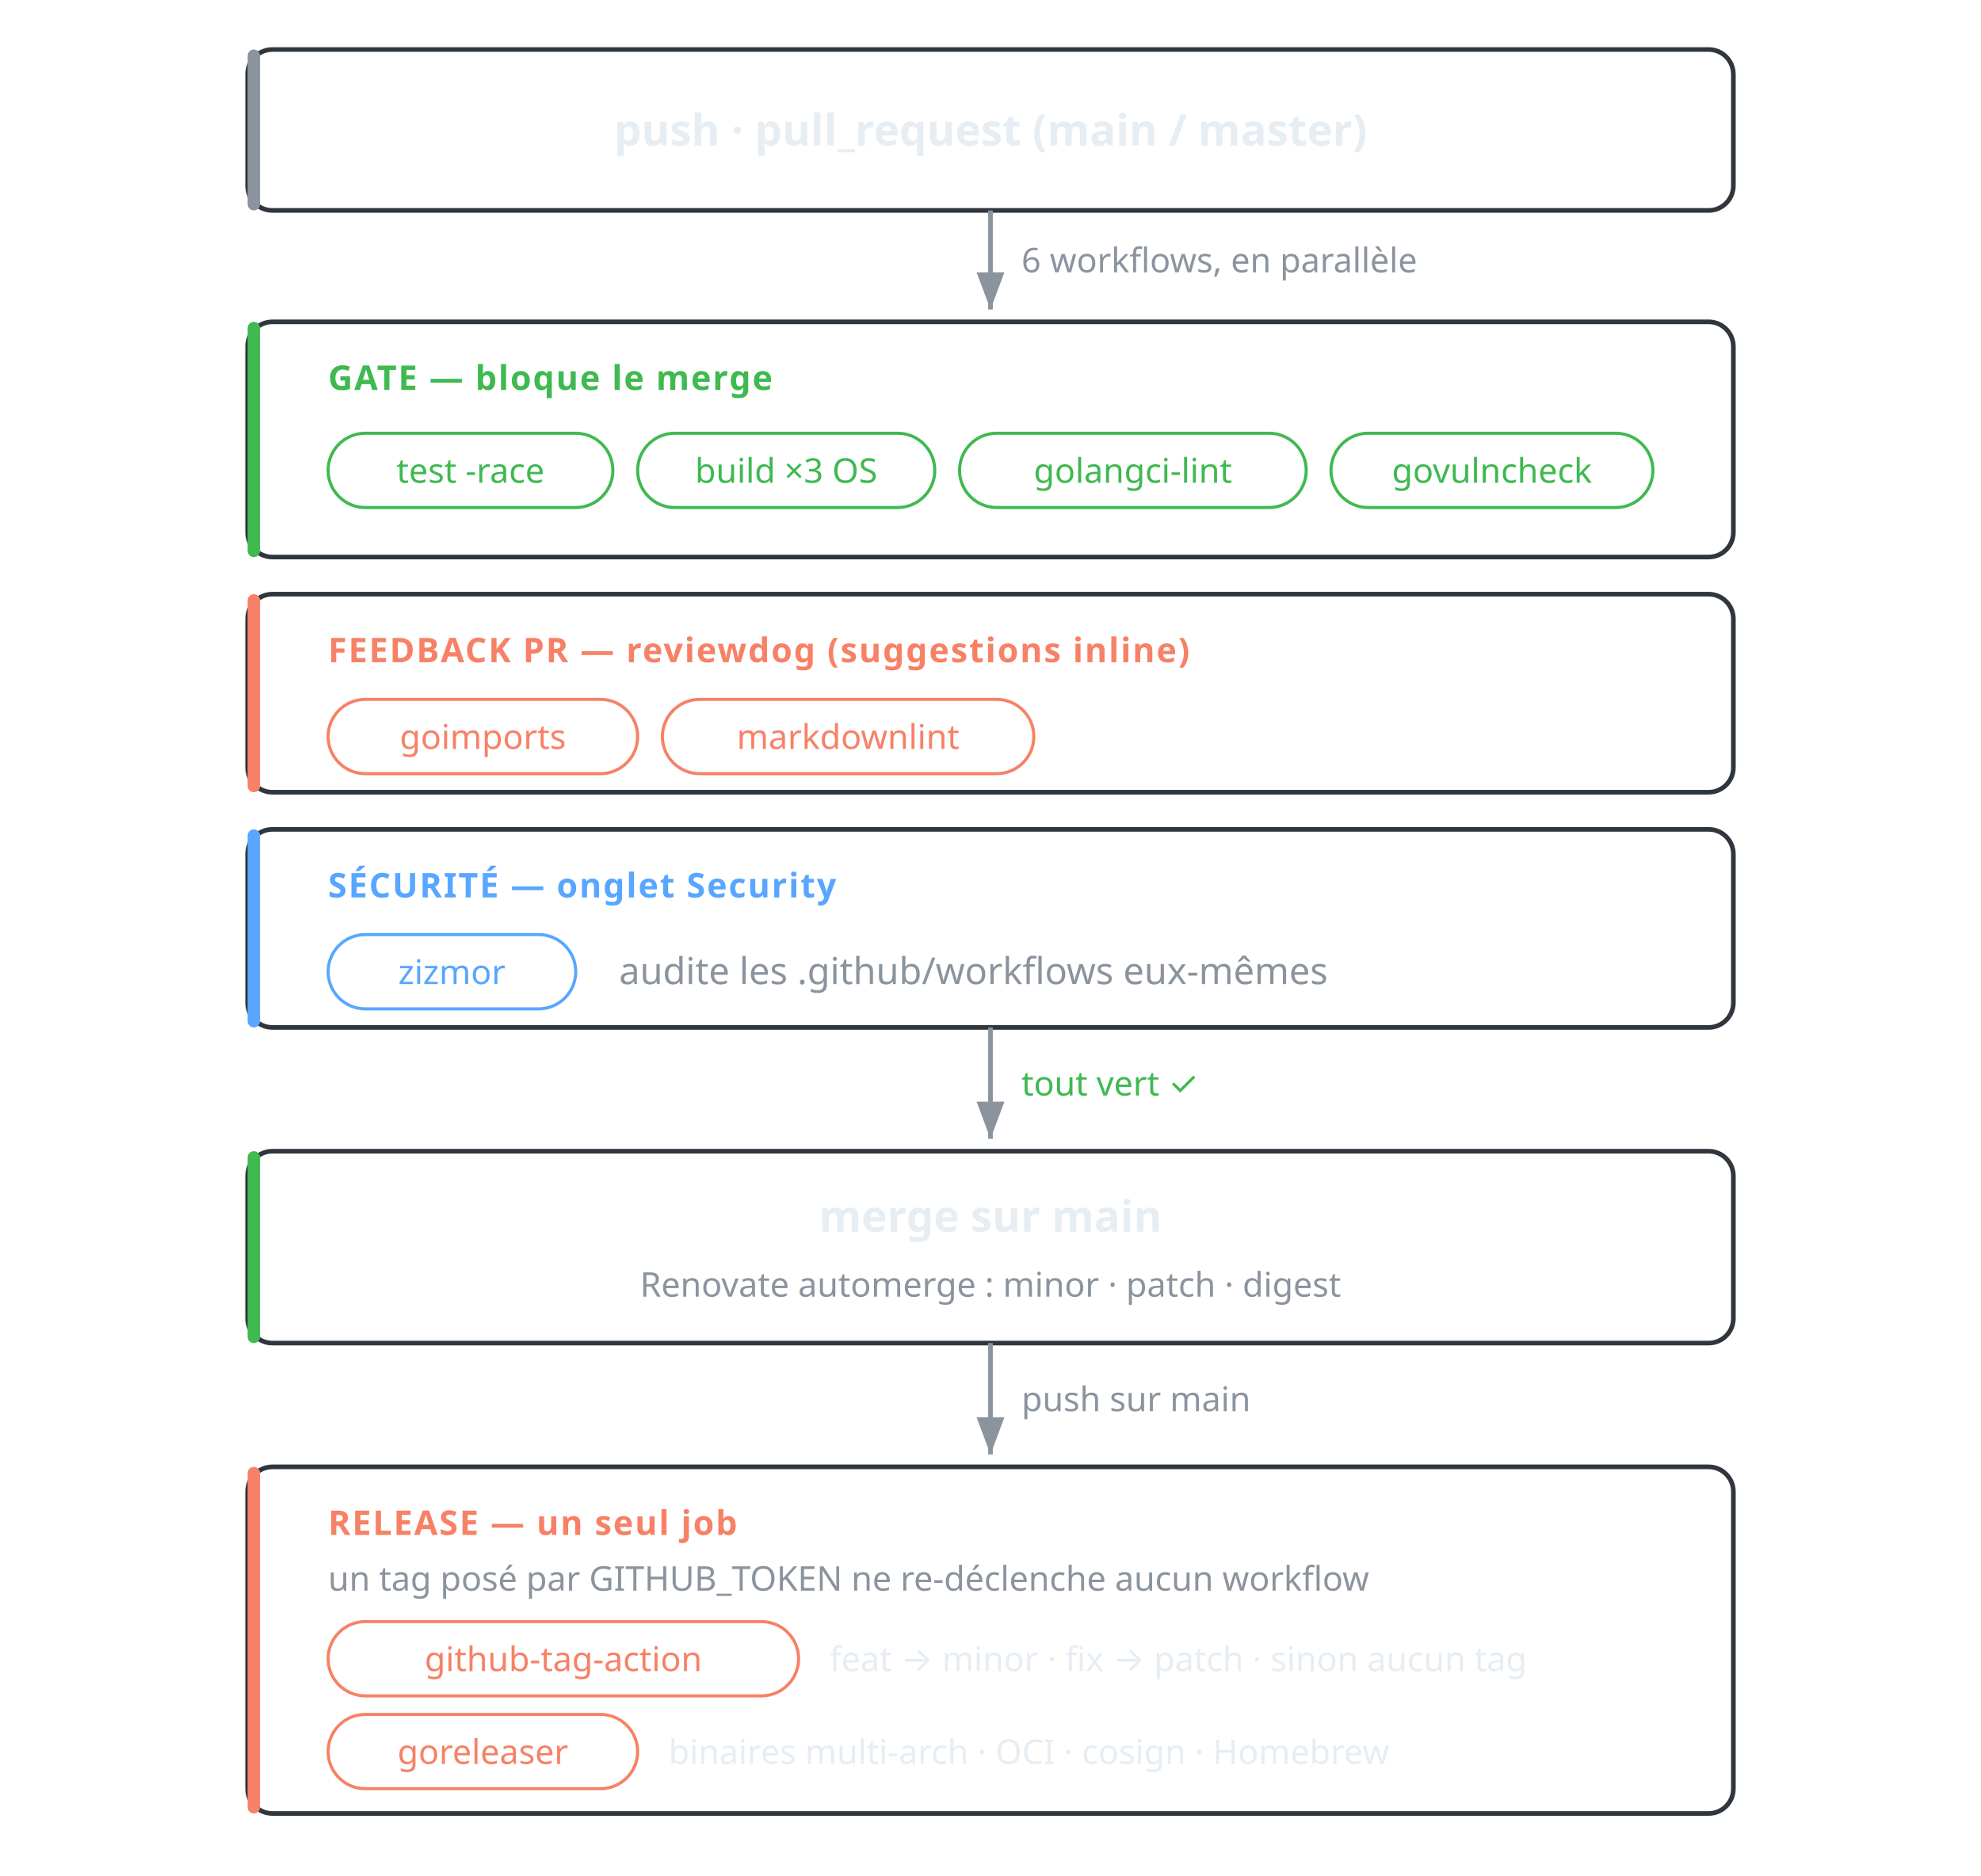
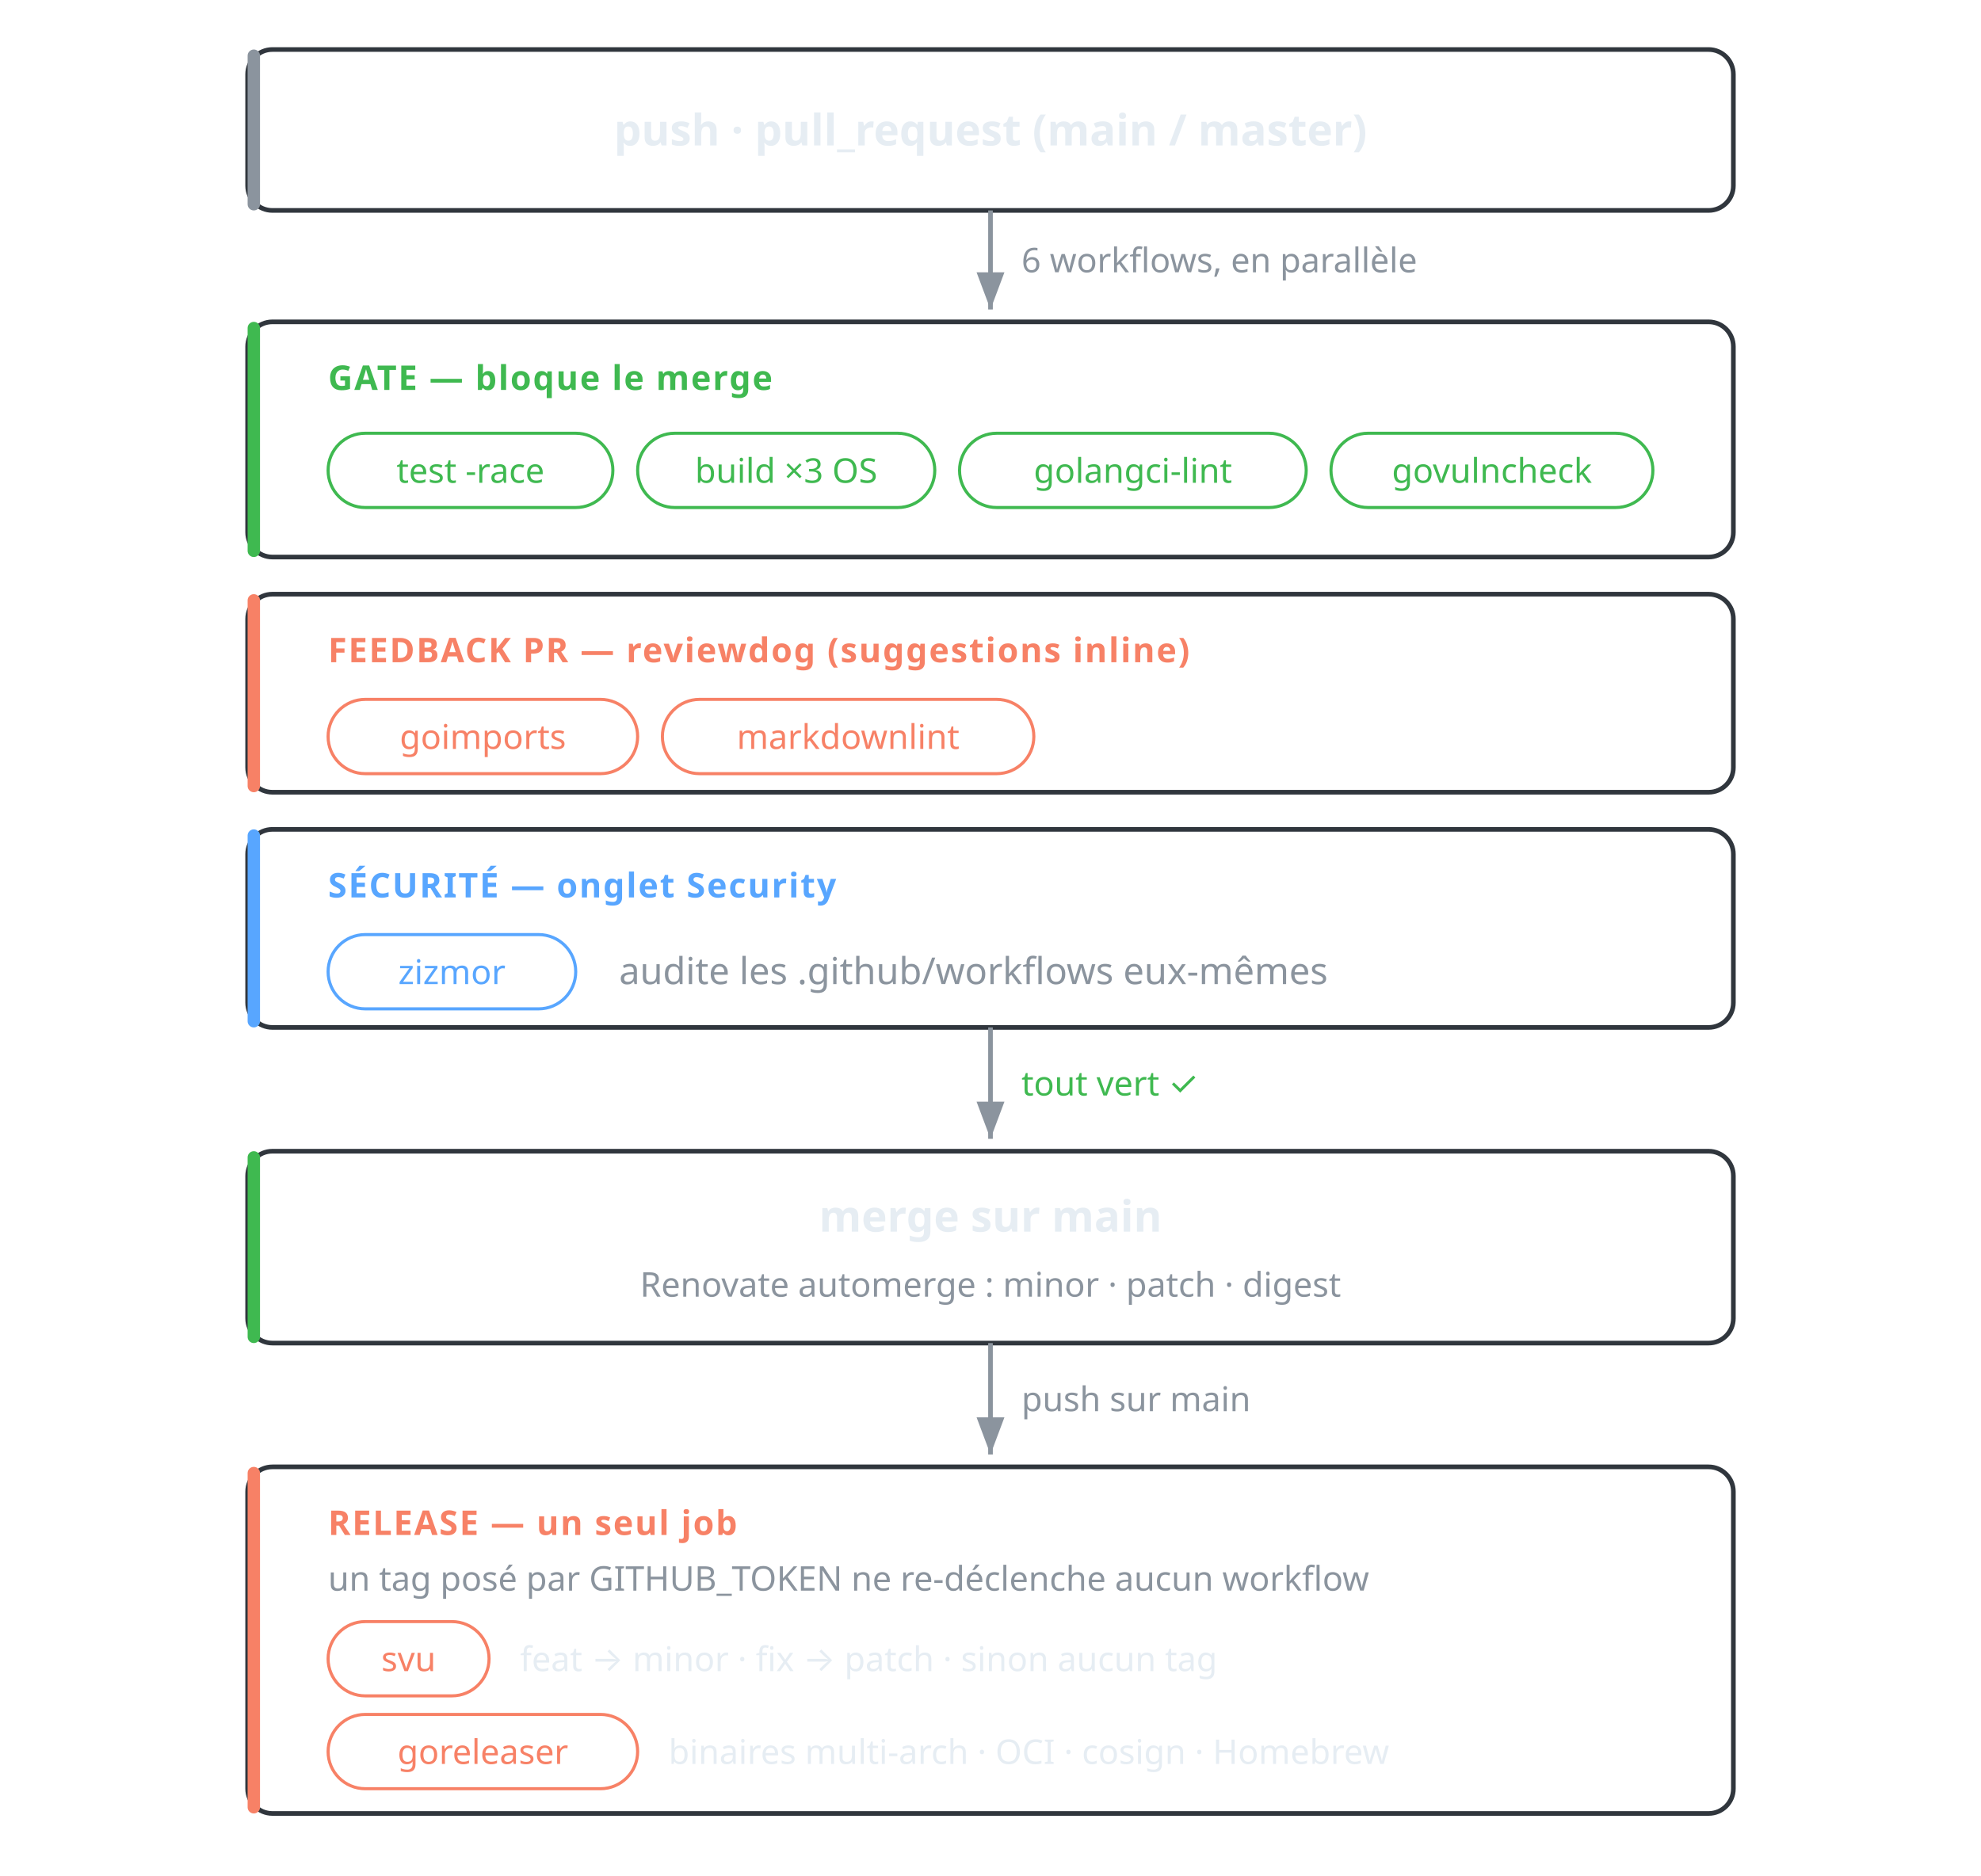
<svg xmlns="http://www.w3.org/2000/svg" width="640" height="606" viewBox="0 0 640 606" font-family="'Segoe UI', system-ui, -apple-system, BlinkMacSystemFont, sans-serif">
  <defs>
    <marker id="arr" markerWidth="8" markerHeight="6" refX="8" refY="3" orient="auto">
      <polygon points="0 0, 8 3, 0 6" fill="#8b949e" />
    </marker>
  </defs>
  <rect x="80" y="16" width="480" height="52" fill="none" rx="8" stroke="#30363d" stroke-width="1.5" />
  <rect x="80" y="16" width="4" height="52" fill="#8b949e" rx="2" />
  <text x="320" y="47" font-size="14" fill="#e6edf3" font-weight="600" text-anchor="middle">push  ·  pull_request  (main / master)</text>
  <line x1="320" y1="68" x2="320" y2="100" stroke="#8b949e" stroke-width="1.5" marker-end="url(#arr)" />
  <text x="330" y="88" font-size="11" fill="#8b949e" text-anchor="start">6 workflows, en parallèle</text>
  <rect x="80" y="104" width="480" height="76" fill="none" rx="8" stroke="#30363d" stroke-width="1.5" />
  <rect x="80" y="104" width="4" height="76" fill="#3fb950" rx="2" />
  <text x="106" y="126" font-size="11" fill="#3fb950" font-weight="700" letter-spacing="0.5">GATE — bloque le merge</text>
  <rect x="106" y="140" width="92" height="24" fill="none" rx="12" stroke="#3fb950" stroke-width="1" />
  <text x="152" y="156" font-size="11" fill="#3fb950" text-anchor="middle">test -race</text>
  <rect x="206" y="140" width="96" height="24" fill="none" rx="12" stroke="#3fb950" stroke-width="1" />
  <text x="254" y="156" font-size="11" fill="#3fb950" text-anchor="middle">build ×3 OS</text>
  <rect x="310" y="140" width="112" height="24" fill="none" rx="12" stroke="#3fb950" stroke-width="1" />
  <text x="366" y="156" font-size="11" fill="#3fb950" text-anchor="middle">golangci-lint</text>
  <rect x="430" y="140" width="104" height="24" fill="none" rx="12" stroke="#3fb950" stroke-width="1" />
  <text x="482" y="156" font-size="11" fill="#3fb950" text-anchor="middle">govulncheck</text>
  <rect x="80" y="192" width="480" height="64" fill="none" rx="8" stroke="#30363d" stroke-width="1.5" />
  <rect x="80" y="192" width="4" height="64" fill="#f78166" rx="2" />
  <text x="106" y="214" font-size="11" fill="#f78166" font-weight="700" letter-spacing="0.5">FEEDBACK PR — reviewdog (suggestions inline)</text>
  <rect x="106" y="226" width="100" height="24" fill="none" rx="12" stroke="#f78166" stroke-width="1" />
  <text x="156" y="242" font-size="11" fill="#f78166" text-anchor="middle">goimports</text>
  <rect x="214" y="226" width="120" height="24" fill="none" rx="12" stroke="#f78166" stroke-width="1" />
  <text x="274" y="242" font-size="11" fill="#f78166" text-anchor="middle">markdownlint</text>
  <rect x="80" y="268" width="480" height="64" fill="none" rx="8" stroke="#30363d" stroke-width="1.5" />
  <rect x="80" y="268" width="4" height="64" fill="#58a6ff" rx="2" />
  <text x="106" y="290" font-size="11" fill="#58a6ff" font-weight="700" letter-spacing="0.5">SÉCURITÉ — onglet Security</text>
  <rect x="106" y="302" width="80" height="24" fill="none" rx="12" stroke="#58a6ff" stroke-width="1" />
  <text x="146" y="318" font-size="11" fill="#58a6ff" text-anchor="middle">zizmor</text>
  <text x="200" y="318" font-size="12" fill="#8b949e">audite les .github/workflows eux-mêmes</text>
  <line x1="320" y1="332" x2="320" y2="368" stroke="#8b949e" stroke-width="1.5" marker-end="url(#arr)" />
  <text x="330" y="354" font-size="11" fill="#3fb950" text-anchor="start">tout vert ✓</text>
  <rect x="80" y="372" width="480" height="62" fill="none" rx="8" stroke="#30363d" stroke-width="1.5" />
  <rect x="80" y="372" width="4" height="62" fill="#3fb950" rx="2" />
  <text x="320" y="398" font-size="14" fill="#e6edf3" font-weight="600" text-anchor="middle">merge sur main</text>
  <text x="320" y="419" font-size="11" fill="#8b949e" text-anchor="middle">Renovate automerge : minor · patch · digest</text>
  <line x1="320" y1="434" x2="320" y2="470" stroke="#8b949e" stroke-width="1.5" marker-end="url(#arr)" />
  <text x="330" y="456" font-size="11" fill="#8b949e" text-anchor="start">push sur main</text>
  <rect x="80" y="474" width="480" height="112" fill="none" rx="8" stroke="#30363d" stroke-width="1.5" />
  <rect x="80" y="474" width="4" height="112" fill="#f78166" rx="2" />
  <text x="106" y="496" font-size="11" fill="#f78166" font-weight="700" letter-spacing="0.5">RELEASE — un seul job</text>
  <text x="106" y="514" font-size="11" fill="#8b949e">un tag posé par GITHUB_TOKEN ne re-déclenche aucun workflow</text>
-   <rect x="106" y="524" width="152" height="24" fill="none" rx="12" stroke="#f78166" stroke-width="1" />
-   <text x="182" y="540" font-size="11" fill="#f78166" text-anchor="middle">github-tag-action</text>
-   <text x="268" y="540" font-size="11" fill="#e6edf3">feat → minor · fix → patch · sinon aucun tag</text>
+   <rect x="106" y="524" width="52" height="24" fill="none" rx="12" stroke="#f78166" stroke-width="1" />
+   <text x="132" y="540" font-size="11" fill="#f78166" text-anchor="middle">svu</text>
+   <text x="168" y="540" font-size="11" fill="#e6edf3">feat → minor · fix → patch · sinon aucun tag</text>
  <rect x="106" y="554" width="100" height="24" fill="none" rx="12" stroke="#f78166" stroke-width="1" />
  <text x="156" y="570" font-size="11" fill="#f78166" text-anchor="middle">goreleaser</text>
  <text x="216" y="570" font-size="11" fill="#e6edf3">binaires multi-arch · OCI · cosign · Homebrew</text>
</svg>
